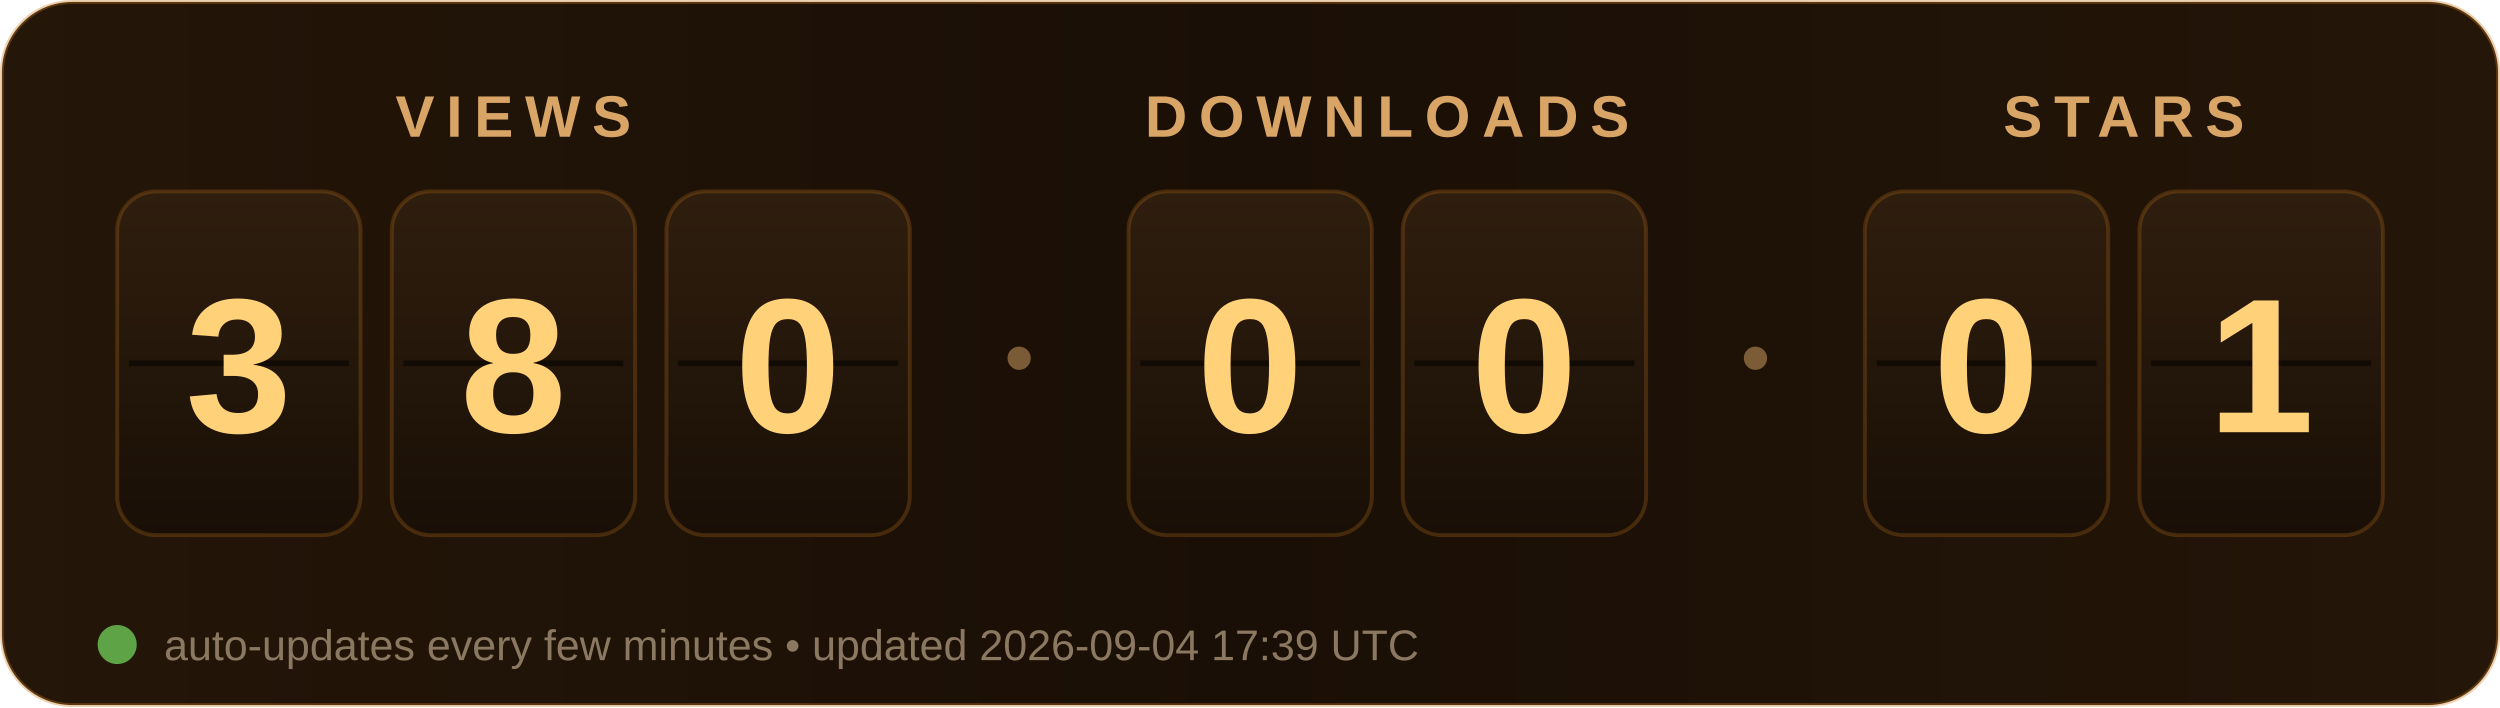
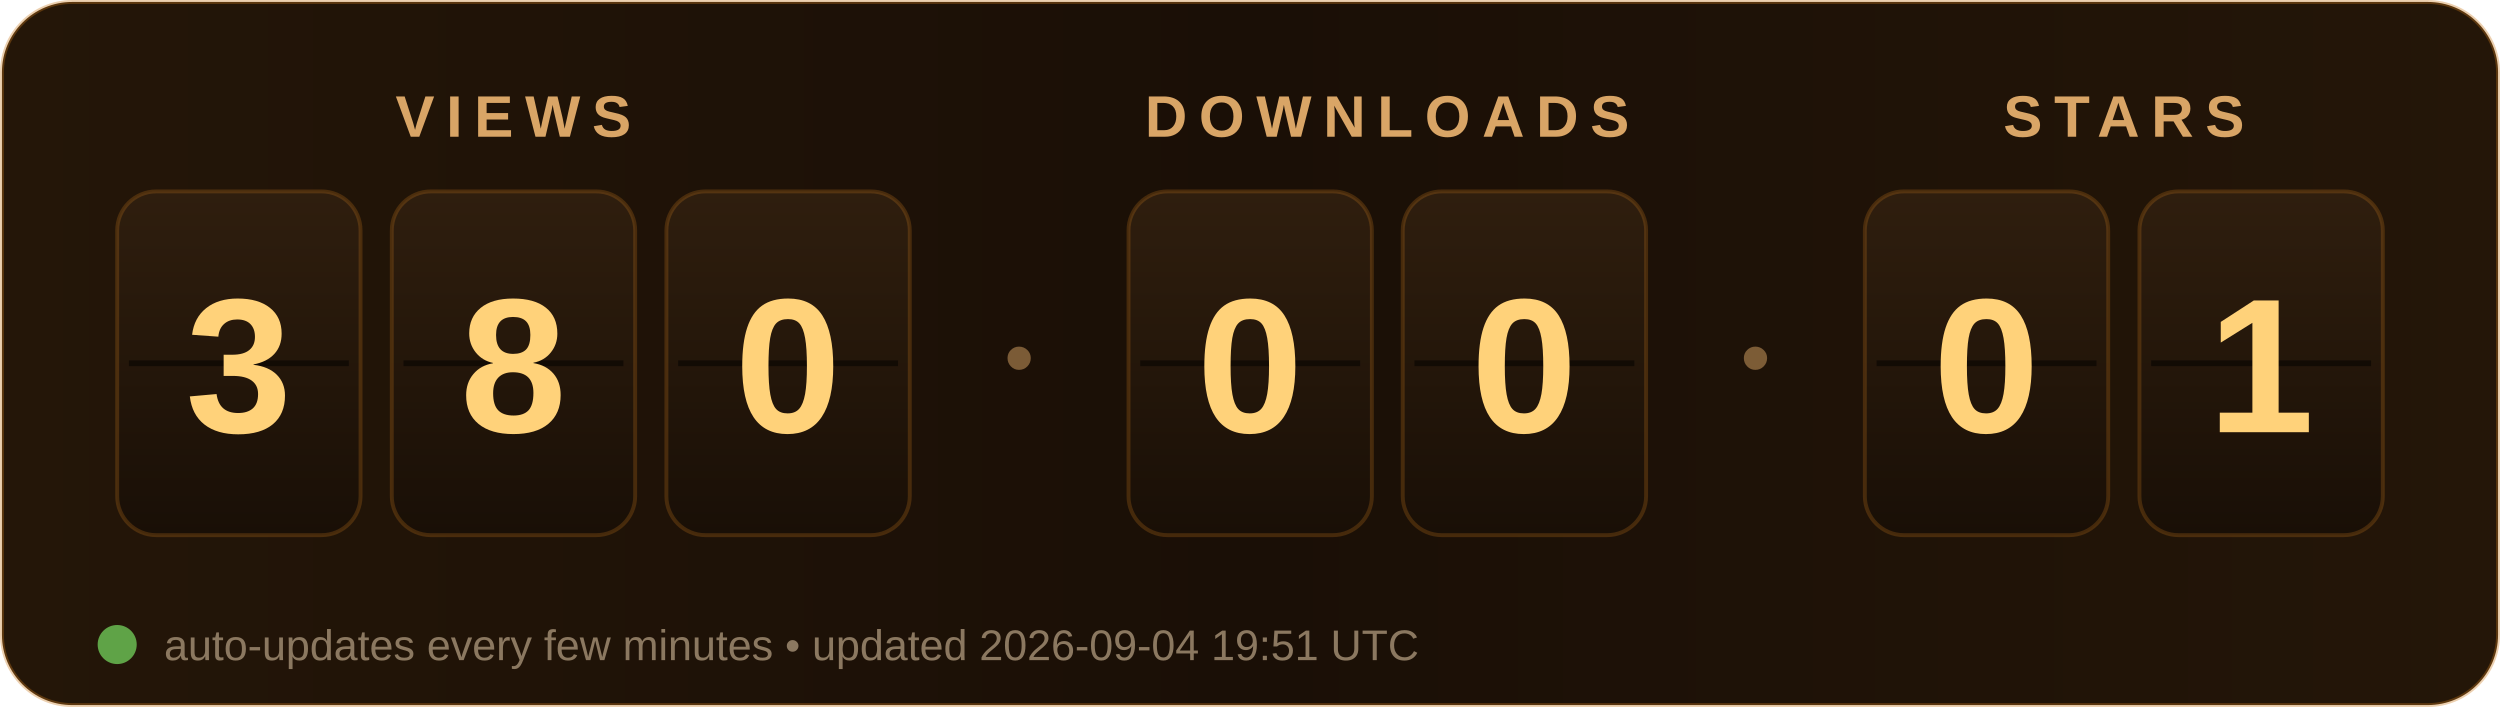
- <svg xmlns="http://www.w3.org/2000/svg" width="640" height="181" viewBox="0 0 640 181" role="img" aria-label="MelonDMA live stats — total views: 380 (tracked since 2026-08-18, GitHub only retains 14 days per API call so earlier history can't be recovered), total downloads: 0, GitHub stars: 1. Updated 2026-09-04 17:39 UTC.">
+ <svg xmlns="http://www.w3.org/2000/svg" width="640" height="181" viewBox="0 0 640 181" role="img" aria-label="MelonDMA live stats — total views: 380 (tracked since 2026-08-18, GitHub only retains 14 days per API call so earlier history can't be recovered), total downloads: 0, GitHub stars: 1. Updated 2026-09-04 19:51 UTC.">
  <defs>
    <linearGradient id="boardBg" x1="0" y1="0" x2="640" y2="0" gradientUnits="userSpaceOnUse">
      <stop offset="0" stop-color="#241608" />
      <stop offset="0.5" stop-color="#1a0f06" />
      <stop offset="1" stop-color="#241608" />
    </linearGradient>
    <linearGradient id="tileBg" x1="0" y1="0" x2="0" y2="88" gradientUnits="userSpaceOnUse">
      <stop offset="0" stop-color="#2f1e0e" />
      <stop offset="1" stop-color="#190f06" />
    </linearGradient>
  </defs>
  <rect x="0.5" y="0.5" width="639" height="180" rx="18" fill="url(#boardBg)" stroke="#C97A1E" stroke-opacity="0.35" />
  <text x="131.4" y="35" text-anchor="middle" font-family="Arial, Helvetica, sans-serif" font-weight="700" font-size="15" letter-spacing="3" fill="#D9A566">VIEWS</text>
  <g transform="translate(30.0,49)">
    <rect width="62.3" height="88" rx="10" fill="url(#tileBg)" stroke="#C97A1E" stroke-opacity="0.25" />
    <line x1="3" y1="44" x2="59.3" y2="44" stroke="#0f0904" stroke-width="1.5" opacity="0.85" />
    <text x="31.1" y="61.64" text-anchor="middle" font-family="Arial, Helvetica, sans-serif" font-weight="900" font-size="49" fill="#FFD27A">3</text>
    <rect x="0" y="44" width="62.3" height="0" rx="10" fill="#3a2410">
      <animate attributeName="height" values="0;88;0" keyTimes="0;0.55;1" dur="0.7s" begin="0.15s" calcMode="spline" keySplines="0.3 0.7 0.3 1;0.3 0 0.7 1" />
      <animate attributeName="y" values="44;0;44" keyTimes="0;0.55;1" dur="0.7s" begin="0.15s" calcMode="spline" keySplines="0.3 0.7 0.3 1;0.3 0 0.7 1" />
    </rect>
  </g>
  <g transform="translate(100.3,49)">
    <rect width="62.3" height="88" rx="10" fill="url(#tileBg)" stroke="#C97A1E" stroke-opacity="0.25" />
    <line x1="3" y1="44" x2="59.3" y2="44" stroke="#0f0904" stroke-width="1.5" opacity="0.85" />
    <text x="31.1" y="61.64" text-anchor="middle" font-family="Arial, Helvetica, sans-serif" font-weight="900" font-size="49" fill="#FFD27A">8</text>
    <rect x="0" y="44" width="62.3" height="0" rx="10" fill="#3a2410">
      <animate attributeName="height" values="0;88;0" keyTimes="0;0.55;1" dur="0.7s" begin="0.24s" calcMode="spline" keySplines="0.3 0.7 0.3 1;0.3 0 0.7 1" />
      <animate attributeName="y" values="44;0;44" keyTimes="0;0.55;1" dur="0.7s" begin="0.24s" calcMode="spline" keySplines="0.3 0.7 0.3 1;0.3 0 0.7 1" />
    </rect>
  </g>
  <g transform="translate(170.6,49)">
    <rect width="62.3" height="88" rx="10" fill="url(#tileBg)" stroke="#C97A1E" stroke-opacity="0.25" />
    <line x1="3" y1="44" x2="59.3" y2="44" stroke="#0f0904" stroke-width="1.5" opacity="0.85" />
    <text x="31.1" y="61.64" text-anchor="middle" font-family="Arial, Helvetica, sans-serif" font-weight="900" font-size="49" fill="#FFD27A">0</text>
    <rect x="0" y="44" width="62.3" height="0" rx="10" fill="#3a2410">
      <animate attributeName="height" values="0;88;0" keyTimes="0;0.55;1" dur="0.7s" begin="0.33s" calcMode="spline" keySplines="0.3 0.7 0.3 1;0.3 0 0.7 1" />
      <animate attributeName="y" values="44;0;44" keyTimes="0;0.55;1" dur="0.7s" begin="0.33s" calcMode="spline" keySplines="0.3 0.7 0.3 1;0.3 0 0.7 1" />
    </rect>
  </g>
  <text x="355.1" y="35" text-anchor="middle" font-family="Arial, Helvetica, sans-serif" font-weight="700" font-size="15" letter-spacing="3" fill="#D9A566">DOWNLOADS</text>
  <g transform="translate(288.9,49)">
    <rect width="62.3" height="88" rx="10" fill="url(#tileBg)" stroke="#C97A1E" stroke-opacity="0.25" />
    <line x1="3" y1="44" x2="59.3" y2="44" stroke="#0f0904" stroke-width="1.5" opacity="0.85" />
    <text x="31.1" y="61.64" text-anchor="middle" font-family="Arial, Helvetica, sans-serif" font-weight="900" font-size="49" fill="#FFD27A">0</text>
    <rect x="0" y="44" width="62.3" height="0" rx="10" fill="#3a2410">
      <animate attributeName="height" values="0;88;0" keyTimes="0;0.55;1" dur="0.7s" begin="0.42s" calcMode="spline" keySplines="0.3 0.7 0.3 1;0.3 0 0.7 1" />
      <animate attributeName="y" values="44;0;44" keyTimes="0;0.55;1" dur="0.7s" begin="0.42s" calcMode="spline" keySplines="0.3 0.7 0.3 1;0.3 0 0.7 1" />
    </rect>
  </g>
  <g transform="translate(359.1,49)">
    <rect width="62.3" height="88" rx="10" fill="url(#tileBg)" stroke="#C97A1E" stroke-opacity="0.25" />
    <line x1="3" y1="44" x2="59.3" y2="44" stroke="#0f0904" stroke-width="1.5" opacity="0.85" />
    <text x="31.1" y="61.64" text-anchor="middle" font-family="Arial, Helvetica, sans-serif" font-weight="900" font-size="49" fill="#FFD27A">0</text>
    <rect x="0" y="44" width="62.3" height="0" rx="10" fill="#3a2410">
      <animate attributeName="height" values="0;88;0" keyTimes="0;0.55;1" dur="0.7s" begin="0.51s" calcMode="spline" keySplines="0.3 0.7 0.3 1;0.3 0 0.7 1" />
      <animate attributeName="y" values="44;0;44" keyTimes="0;0.55;1" dur="0.7s" begin="0.51s" calcMode="spline" keySplines="0.3 0.7 0.3 1;0.3 0 0.7 1" />
    </rect>
  </g>
  <text x="543.7" y="35" text-anchor="middle" font-family="Arial, Helvetica, sans-serif" font-weight="700" font-size="15" letter-spacing="3" fill="#D9A566">STARS</text>
  <g transform="translate(477.4,49)">
    <rect width="62.3" height="88" rx="10" fill="url(#tileBg)" stroke="#C97A1E" stroke-opacity="0.25" />
    <line x1="3" y1="44" x2="59.3" y2="44" stroke="#0f0904" stroke-width="1.5" opacity="0.85" />
    <text x="31.1" y="61.64" text-anchor="middle" font-family="Arial, Helvetica, sans-serif" font-weight="900" font-size="49" fill="#FFD27A">0</text>
    <rect x="0" y="44" width="62.3" height="0" rx="10" fill="#3a2410">
      <animate attributeName="height" values="0;88;0" keyTimes="0;0.55;1" dur="0.7s" begin="0.60s" calcMode="spline" keySplines="0.3 0.7 0.3 1;0.3 0 0.7 1" />
      <animate attributeName="y" values="44;0;44" keyTimes="0;0.55;1" dur="0.7s" begin="0.60s" calcMode="spline" keySplines="0.3 0.7 0.3 1;0.3 0 0.7 1" />
    </rect>
  </g>
  <g transform="translate(547.7,49)">
    <rect width="62.3" height="88" rx="10" fill="url(#tileBg)" stroke="#C97A1E" stroke-opacity="0.25" />
    <line x1="3" y1="44" x2="59.3" y2="44" stroke="#0f0904" stroke-width="1.5" opacity="0.85" />
    <text x="31.1" y="61.64" text-anchor="middle" font-family="Arial, Helvetica, sans-serif" font-weight="900" font-size="49" fill="#FFD27A">1</text>
    <rect x="0" y="44" width="62.3" height="0" rx="10" fill="#3a2410">
      <animate attributeName="height" values="0;88;0" keyTimes="0;0.55;1" dur="0.7s" begin="0.69s" calcMode="spline" keySplines="0.3 0.7 0.3 1;0.3 0 0.7 1" />
      <animate attributeName="y" values="44;0;44" keyTimes="0;0.55;1" dur="0.7s" begin="0.69s" calcMode="spline" keySplines="0.3 0.7 0.3 1;0.3 0 0.7 1" />
    </rect>
  </g>
  <text x="260.9" y="99" text-anchor="middle" font-family="Arial, Helvetica, sans-serif" font-size="22" fill="#D9A566" opacity="0.5">•</text>
  <text x="449.4" y="99" text-anchor="middle" font-family="Arial, Helvetica, sans-serif" font-size="22" fill="#D9A566" opacity="0.5">•</text>
  <circle cx="30" cy="165" r="5" fill="#5FA347">
    <animate attributeName="opacity" values="1;0.35;1" dur="1.8s" repeatCount="indefinite" />
  </circle>
-   <text x="42" y="169" font-family="Arial, Helvetica, sans-serif" font-size="11" fill="#8B7860">auto-updates every few minutes • updated 2026-09-04 17:39 UTC</text>
+   <text x="42" y="169" font-family="Arial, Helvetica, sans-serif" font-size="11" fill="#8B7860">auto-updates every few minutes • updated 2026-09-04 19:51 UTC</text>
</svg>
